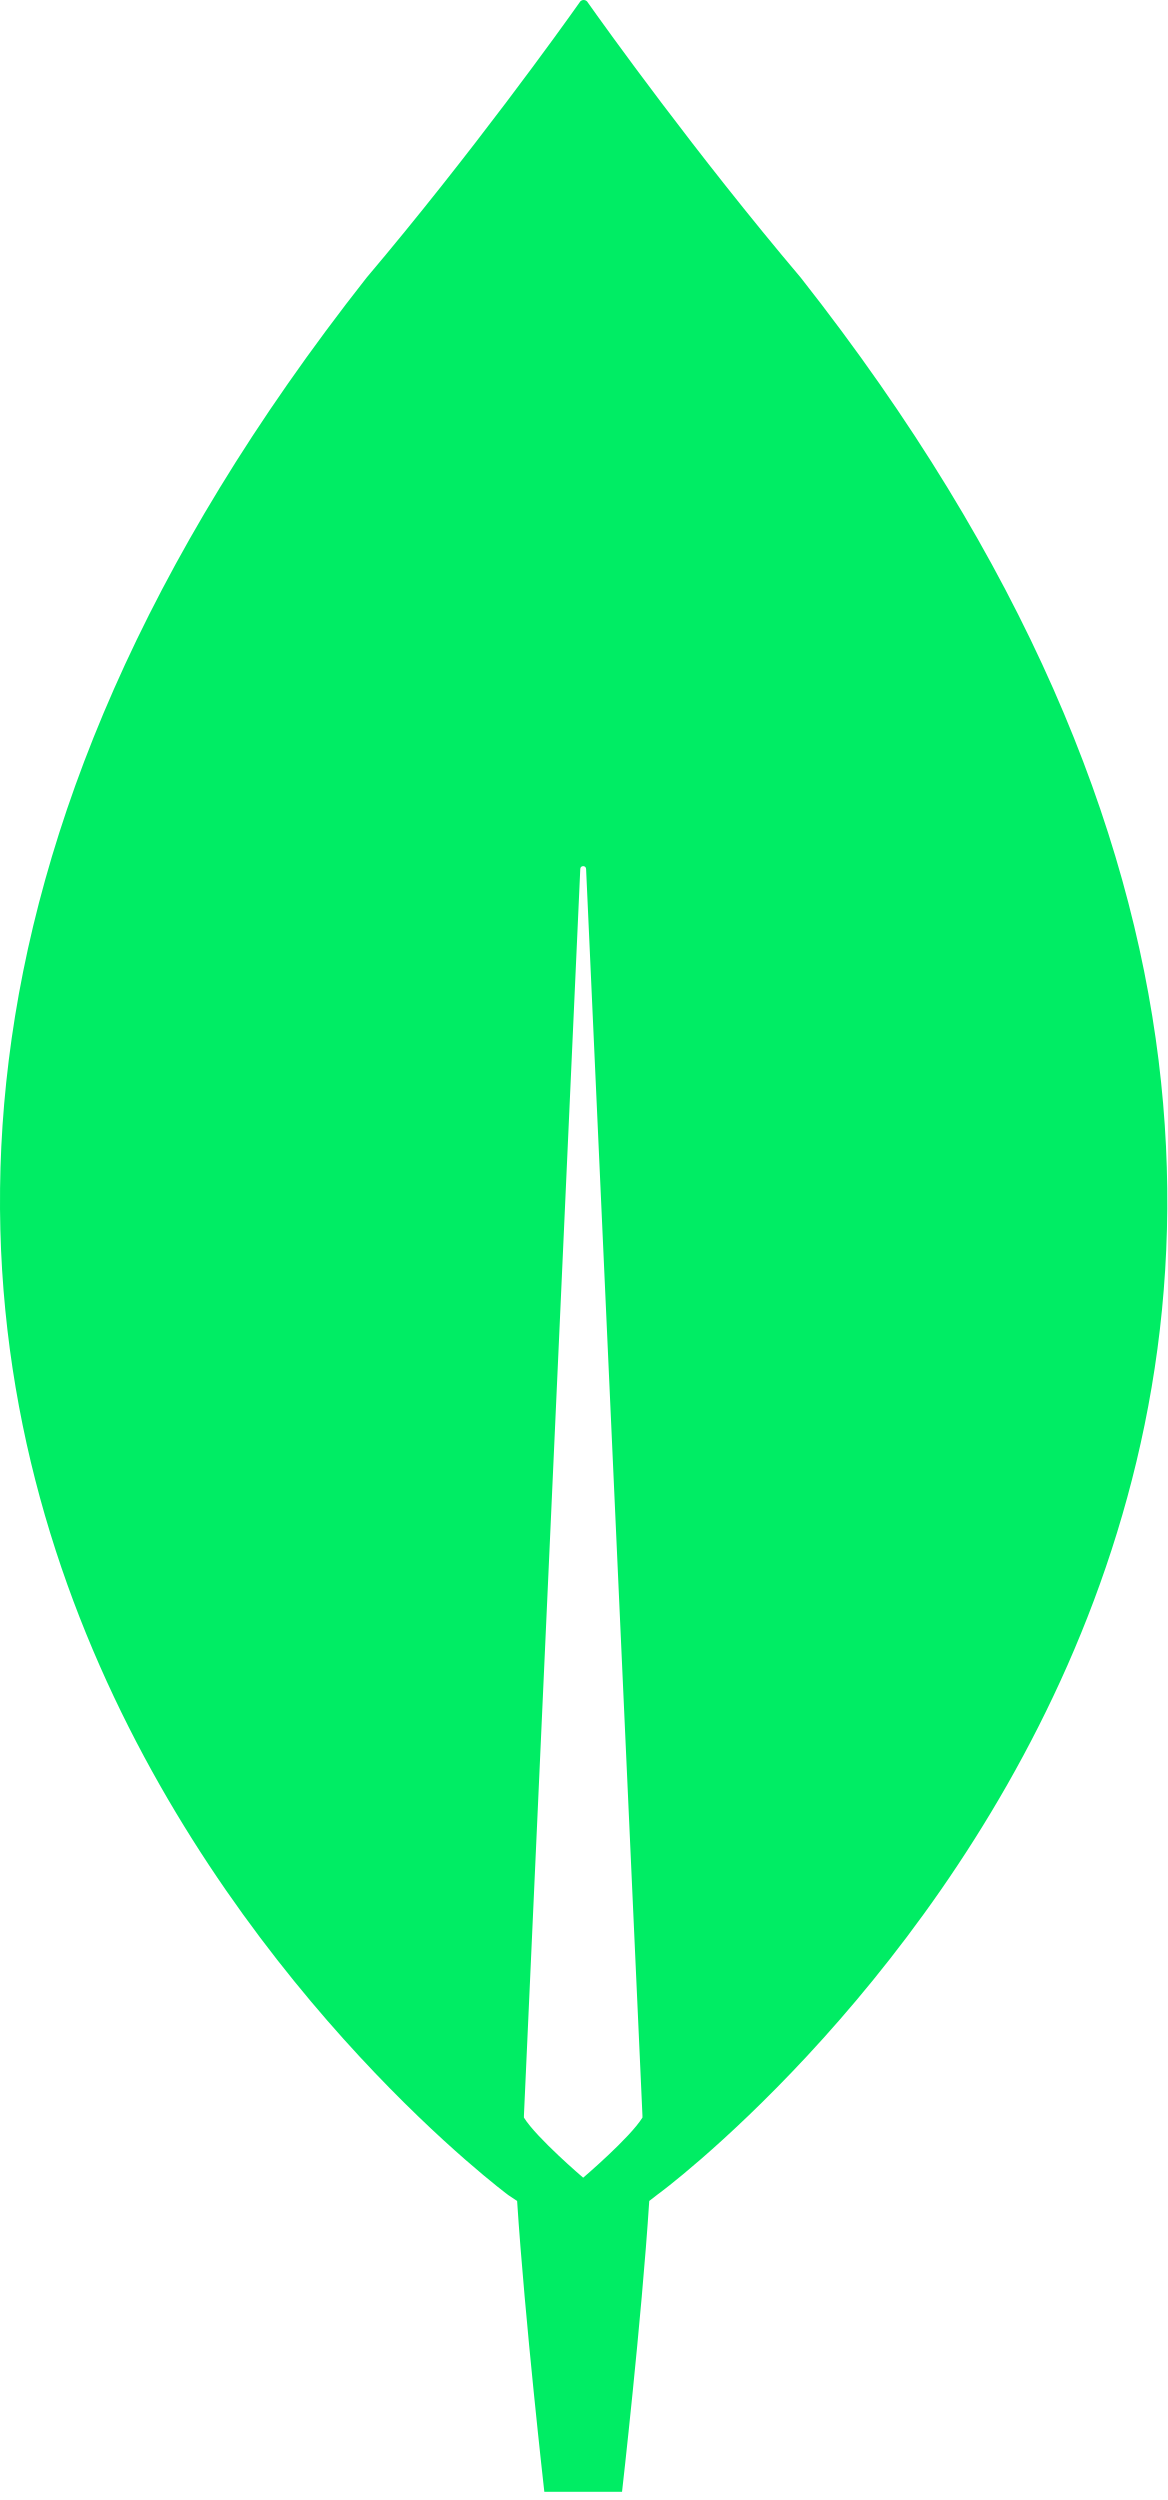
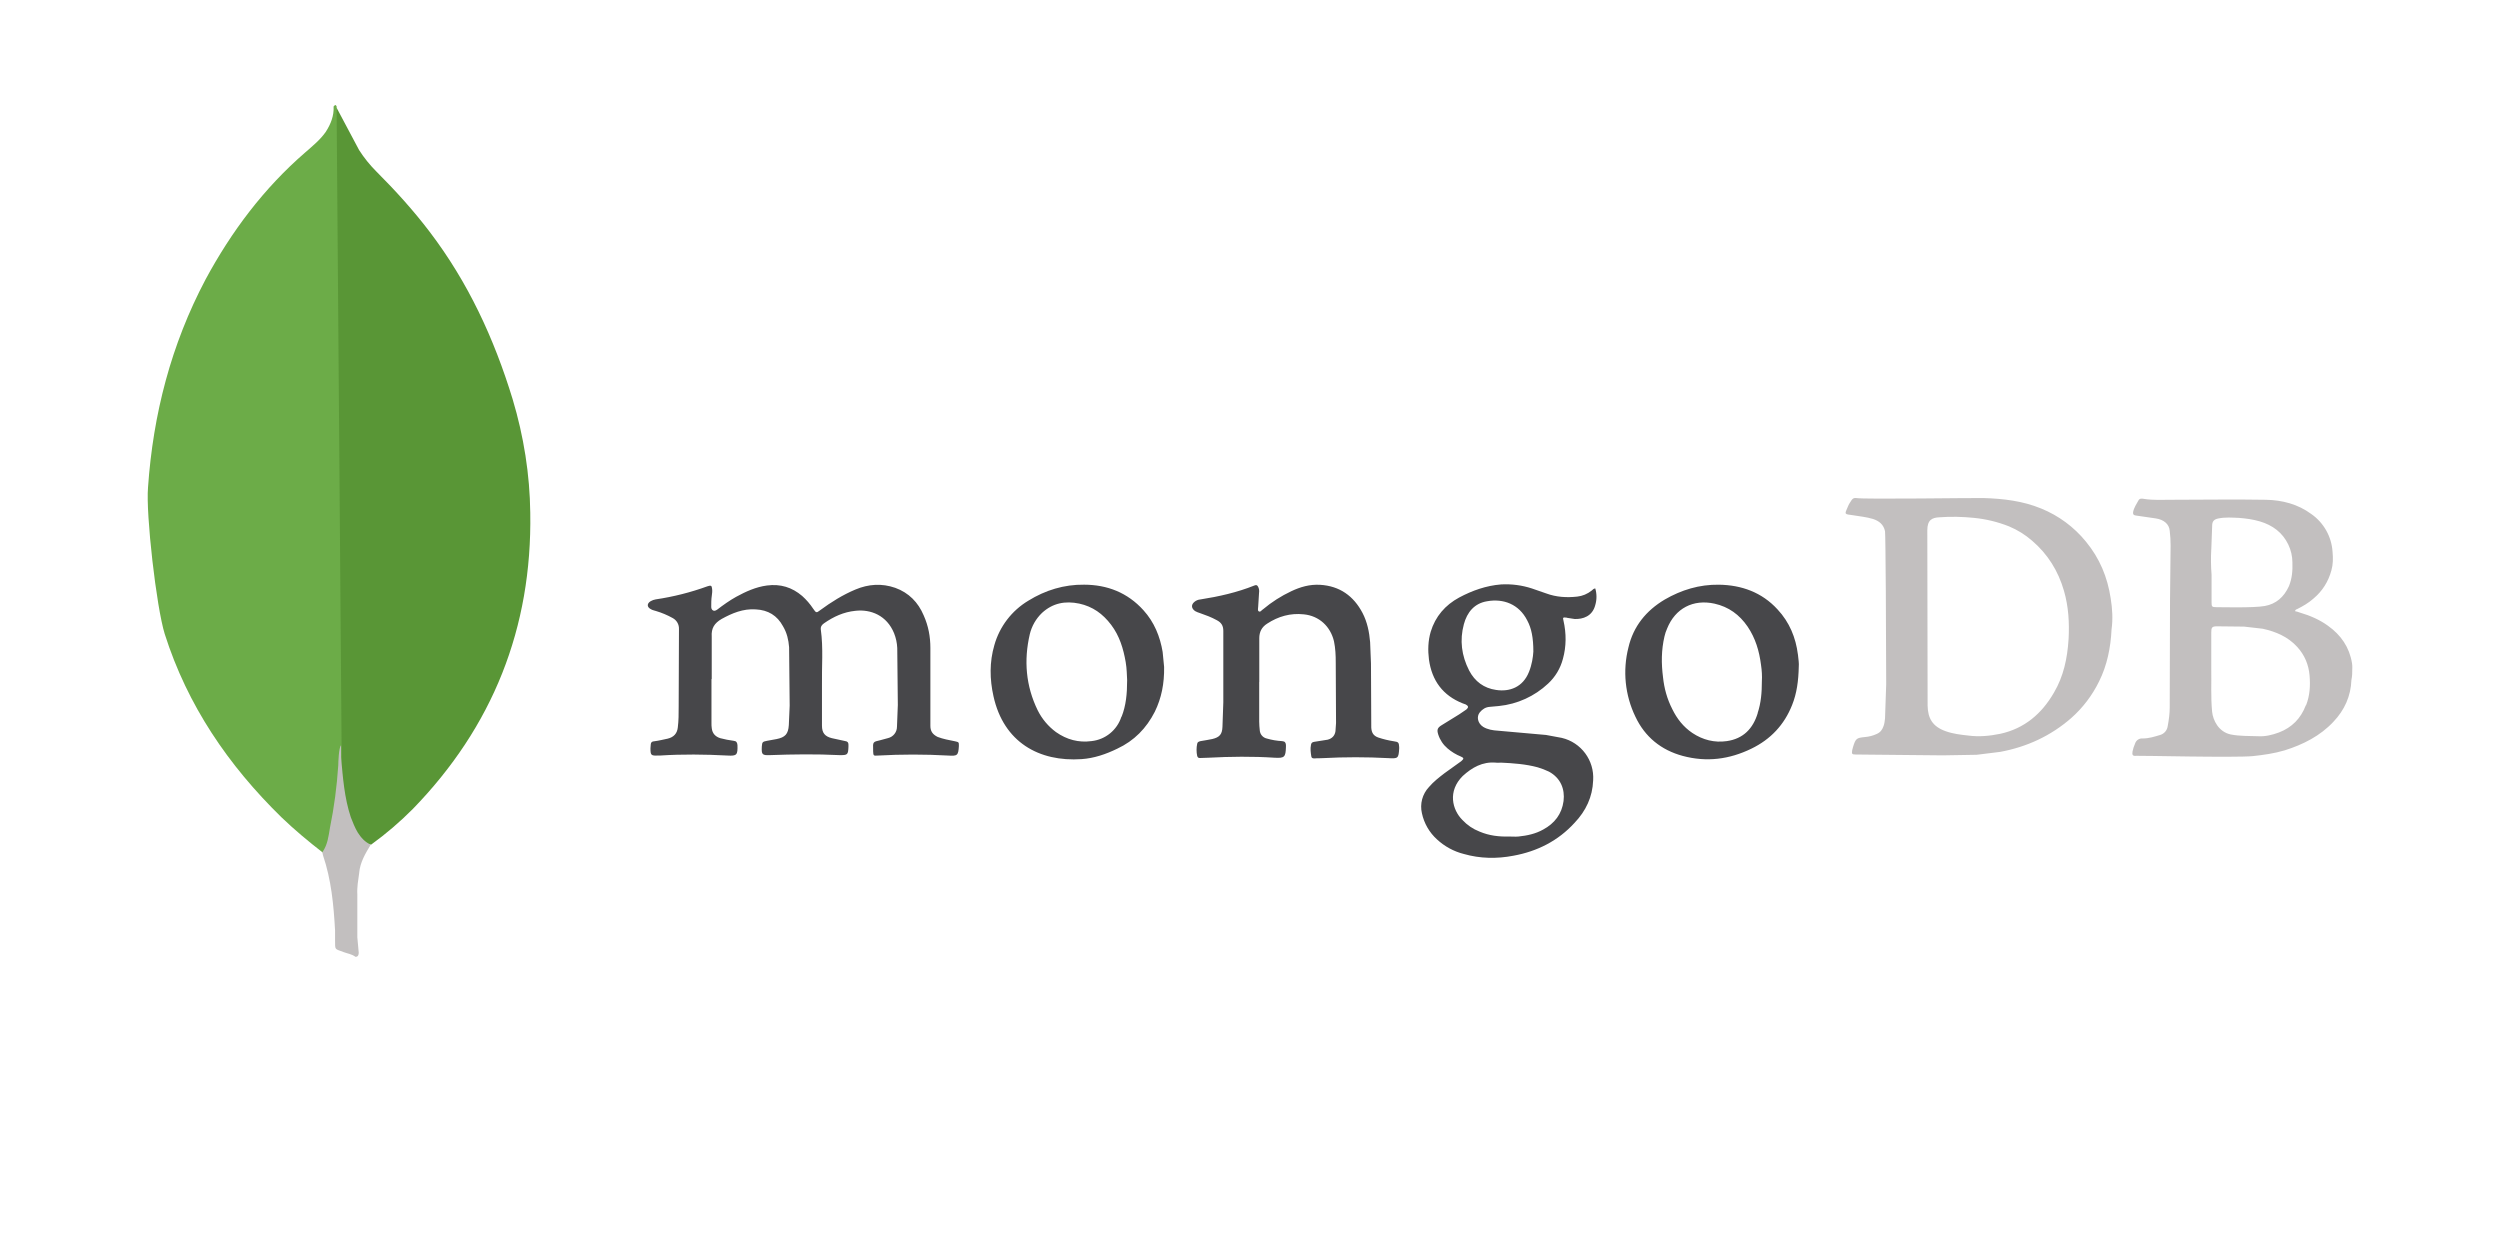
- <svg xmlns="http://www.w3.org/2000/svg" width="120" height="257" viewBox="0 0 120 257" fill="none">
-   <path d="M82.323 28.55C71.537 15.795 62.248 2.84 60.351 0.149C60.151 -0.05 59.852 -0.05 59.652 0.149C57.754 2.84 48.466 15.795 37.68 28.55C-54.902 146.238 52.261 225.661 52.261 225.661L53.16 226.258C53.959 238.516 55.956 256.154 55.956 256.154H59.951H63.946C63.946 256.154 65.944 238.615 66.743 226.258L67.642 225.561C67.741 225.561 174.905 146.238 82.323 28.55ZM59.951 223.867C59.951 223.867 55.158 219.781 53.859 217.688V217.489L59.652 89.338C59.652 88.939 60.251 88.939 60.251 89.338L66.044 217.489V217.688C64.745 219.781 59.951 223.867 59.951 223.867Z" fill="#00ED64" />
+ <svg xmlns="http://www.w3.org/2000/svg" width="120" height="60">
+   <path d="M16.147 5.154l1.09 2.05a6.15 6.15 0 0 0 .824 1.024c.913.913 1.782 1.87 2.56 2.895 1.848 2.427 3.095 5.122 3.986 8.04.534 1.782.824 3.608.846 5.456.09 5.523-1.804 10.266-5.634 14.208a16.3 16.3 0 0 1-2.004 1.715c-.38 0-.557-.3-.713-.557-.3-.5-.468-1.047-.557-1.603-.134-.668-.223-1.336-.178-2.027v-.312c-.022-.067-.356-30.732-.223-30.888z" fill="#599636" />
+   <path d="M16.147 5.088c-.045-.09-.09-.022-.134.022.022.445-.134.846-.38 1.225-.267.38-.624.668-.98.98-1.982 1.715-3.54 3.786-4.788 6.102-1.648 3.118-2.516 6.458-2.76 9.977-.11 1.27.4 5.746.802 7.037 1.09 3.43 3.05 6.302 5.6 8.796.624.6 1.292 1.158 1.982 1.692.2 0 .223-.178.267-.312a6.11 6.11 0 0 0 .2-.869c.2-1.113.312-2.227.445-3.34l-.245-31.31z" fill="#6cac48" />
+   <path d="M17.24 41.9c.045-.512.3-.935.557-1.358-.267-.11-.468-.334-.624-.58-.134-.223-.245-.5-.334-.735-.312-.935-.38-1.915-.468-2.873v-.58c-.11.09-.134.846-.134.958-.067 1.024-.2 2.027-.4 3.006-.067.4-.11.802-.356 1.158 0 .045 0 .09.022.156.4 1.18.512 2.383.58 3.608v.445c0 .534-.022.423.423.6.178.067.38.09.557.223.134 0 .156-.11.156-.2l-.067-.735v-2.05c-.022-.356.045-.713.09-1.047z" fill="#c2bfbf" />
+   <g transform="matrix(1.021124 0 0 1.021124 -4.376266 -1.845946)">
+     <path d="M37.73 33.72v2.077a1.45 1.45 0 0 0 .014.246c.027.246.178.396.4.465a4.97 4.97 0 0 0 .63.123c.123.014.164.068.178.2.014.465-.027.52-.478.492-1.052-.055-2.105-.068-3.157 0h-.1c-.328.014-.355-.014-.355-.342 0-.055.014-.123.014-.178 0-.1.068-.15.164-.15.22-.027.424-.082.63-.123.287-.068.45-.246.478-.533.04-.314.04-.642.04-.957l.014-3.662a.56.56 0 0 0-.3-.52 3.89 3.89 0 0 0-.78-.328c-.082-.027-.164-.04-.232-.082-.2-.096-.205-.273-.014-.383.068-.04.15-.068.232-.082a12.42 12.42 0 0 0 2.432-.615c.164-.055.205-.04.22.123.014.1 0 .22-.014.314-.027.178-.027.355-.027.52 0 .068.014.137.082.178s.137 0 .2-.04c.287-.22.574-.424.888-.6.45-.246.93-.465 1.45-.533.63-.082 1.175.082 1.654.492a3.1 3.1 0 0 1 .519.601c.137.2.15.205.328.068.52-.383 1.066-.724 1.654-.97.615-.26 1.244-.3 1.872-.082.642.232 1.08.683 1.34 1.298.22.492.314 1 .314 1.53v3.662c0 .246.1.4.342.52.26.1.547.15.82.205.178.04.178.04.178.22-.027.45-.068.478-.506.45a29.42 29.42 0 0 0-3.293 0c-.22.014-.22.014-.232-.205v-.068c-.014-.37-.014-.37.342-.45l.355-.096a.55.55 0 0 0 .424-.533l.04-1.025-.027-2.678a2.13 2.13 0 0 0-.15-.697c-.342-.834-1.093-1.134-1.818-1.052-.547.055-1.025.273-1.476.588-.096.068-.164.15-.15.287.123.875.04 1.75.055 2.624v1.9c0 .342.137.506.465.588l.63.137c.096.014.15.055.15.164v.1c-.014.383-.04.4-.424.396-1.093-.055-2.187-.04-3.266 0-.37.014-.4-.027-.383-.4.014-.22.04-.232.246-.273l.45-.082c.4-.082.547-.232.574-.656l.04-.916-.027-2.747c-.027-.342-.1-.67-.287-.984-.273-.506-.7-.765-1.285-.793-.588-.04-1.107.178-1.6.45-.342.2-.492.437-.465.834v1.995zm25.747.083v1.927a4.13 4.13 0 0 0 .027.41.42.42 0 0 0 .328.383 3.19 3.19 0 0 0 .724.123c.137.014.164.068.178.178v.096c-.014.478-.068.533-.533.506-1.04-.068-2.077-.055-3.116 0l-.4.014c-.082 0-.1-.04-.123-.096a1.39 1.39 0 0 1 0-.574c.014-.082.068-.1.15-.123.2-.027.37-.068.56-.1.342-.082.465-.22.478-.574l.04-1.148v-3.362c0-.246-.096-.396-.314-.506-.246-.137-.506-.232-.78-.328-.082-.027-.164-.055-.232-.096-.178-.123-.2-.3-.027-.437a.49.49 0 0 1 .273-.11c.875-.137 1.722-.328 2.542-.656.096-.04.137-.014.178.068s.055.178.04.273l-.04.642c0 .082-.04.2.027.232.082.055.137-.068.205-.1a6.09 6.09 0 0 1 1.326-.847c.424-.2.86-.328 1.353-.3.916.055 1.572.52 1.995 1.326.22.424.314.888.355 1.367l.04 1 .014 3.02c.014.232.096.383.328.465a4.47 4.47 0 0 0 .738.178c.22.027.232.068.246.273v.068c-.027.465-.055.478-.52.45a28.59 28.59 0 0 0-3.061 0c-.137.014-.273 0-.4.014-.082 0-.137-.014-.15-.096-.027-.178-.055-.355-.014-.547.014-.082.055-.123.15-.137l.63-.1c.22-.055.342-.2.37-.4l.027-.383-.014-2.856c0-.328-.014-.656-.082-.984-.164-.7-.697-1.2-1.42-1.27-.63-.068-1.2.096-1.722.437-.26.164-.37.396-.37.683v2.064c0-.04 0-.04.014-.04z" fill="#47474a" />
+     <path d="M103.503 29.935c-.15-.998-.52-1.886-1.162-2.665a5.27 5.27 0 0 0-2.105-1.558c-.86-.355-1.777-.465-2.706-.492-.383-.014-5.603.068-5.986 0-.096-.014-.164.014-.22.096-.068.1-.137.205-.178.314-.164.37-.164.342.232.396.328.055.642.082.957.178.287.096.492.26.56.574.027.15.055 4.96.055 7.202l-.055 1.6c-.014.123-.027.246-.068.355-.055.164-.15.3-.314.37a1.62 1.62 0 0 1-.574.15c-.37.04-.424.055-.547.465l-.04.15c-.027.178-.014.205.164.205l4.086.04 1.6-.027 1.107-.137c1.257-.232 2.378-.752 3.334-1.585a5.55 5.55 0 0 0 1.312-1.722c.383-.765.547-1.6.588-2.446.068-.478.04-.97-.04-1.462zm-1.982 1.94c-.055.875-.232 1.722-.683 2.487-.574.998-1.394 1.695-2.528 1.94-.492.1-.984.15-1.5.082-.37-.04-.724-.082-1.066-.205-.615-.22-.834-.6-.847-1.2l-.014-8.24c0-.492.22-.6.574-.615.533-.04 1.08-.027 1.613.027a6.06 6.06 0 0 1 1.654.4 3.98 3.98 0 0 1 1.08.67c.738.63 1.23 1.42 1.5 2.35.22.752.26 1.517.22 2.282zm13.34 1.34c0-.082 0-.15-.014-.232-.123-.752-.52-1.326-1.134-1.763-.396-.287-.847-.478-1.312-.615-.082-.027-.15-.055-.232-.068.014-.068.055-.082.096-.096.273-.137.533-.287.765-.492.424-.355.7-.793.847-1.326.082-.287.082-.574.055-.875a2.35 2.35 0 0 0-.998-1.777c-.63-.465-1.367-.656-2.132-.67-1.476-.027-2.965 0-4.44 0-.424 0-.847.027-1.285-.04-.082-.014-.2-.04-.26.055-.1.178-.22.355-.26.56-.014.096.014.15.123.164l.943.137c.37.055.63.26.656.588a5.78 5.78 0 0 1 .04.683l-.027 2.555-.014 5.056c0 .3-.04.588-.096.888a.5.5 0 0 1-.355.41c-.273.082-.533.164-.82.164a.34.34 0 0 0-.355.232c-.055.123-.1.26-.123.383-.027.164.014.22.178.2.123-.014 4.633.096 5.48.014.506-.055 1-.123 1.503-.273.86-.273 1.654-.67 2.282-1.34.52-.547.82-1.203.847-1.968.04-.178.04-.355.04-.547zm-6.628-5.6l.04-1.093c0-.205.082-.3.287-.342.328-.068.656-.04.984-.027.328.027.642.068.97.164.6.178 1.066.52 1.34 1.093a1.96 1.96 0 0 1 .191.834c.014.383-.014.752-.164 1.12-.232.506-.6.834-1.134.93s-2.05.055-2.282.055c-.205 0-.22-.027-.22-.232V28.83a8.79 8.79 0 0 1-.014-1.203zm4.44 7.352c-.232.615-.656 1.04-1.257 1.27-.328.123-.656.2-1 .178-.424-.014-.847 0-1.27-.082-.574-.123-.834-.67-.875-1.066-.068-.697-.027-1.408-.04-1.927v-1.804c0-.22.027-.287.26-.287l1.285.014.875.1c.615.137 1.175.37 1.613.847.355.383.547.847.588 1.353.04.478.014.943-.164 1.394z" fill="#c2bfbf" />
+     <path d="M77.95 30.85l.355.055c.383.014.834-.123.97-.656a1.38 1.38 0 0 0 0-.78c-.082 0-.123.068-.164.096-.205.164-.437.26-.683.287-.492.055-.984.027-1.462-.15l-.67-.232a3.95 3.95 0 0 0-1.45-.19c-.697.055-1.353.287-1.968.615-.656.355-1.12.888-1.34 1.613-.123.424-.137.86-.082 1.298.137.998.656 1.695 1.585 2.064.055.014.096.04.15.055.123.068.137.137.027.232l-.342.232-.82.506c-.205.123-.232.22-.164.437a1.43 1.43 0 0 0 .437.656 2.28 2.28 0 0 0 .629.383c.15.068.15.1.014.22l-.78.56c-.26.2-.52.4-.738.656a1.35 1.35 0 0 0-.328 1.23 2.31 2.31 0 0 0 .71 1.23 2.9 2.9 0 0 0 1.257.683c.765.22 1.558.232 2.337.082 1.12-.205 2.1-.7 2.87-1.544.533-.56.847-1.216.875-2a1.92 1.92 0 0 0-1.476-1.995l-.738-.137-2.255-.2c-.246-.014-.492-.055-.697-.178-.26-.164-.328-.478-.164-.683.123-.15.273-.246.465-.26l.437-.04a3.96 3.96 0 0 0 2.309-1.052 2.42 2.42 0 0 0 .697-1.162c.164-.588.164-1.2.027-1.8-.04-.15-.027-.164.164-.137zm-3.35 6.807c.082.014.164 0 .246 0 .574.027 1.162.068 1.722.22a3.58 3.58 0 0 1 .533.205c.547.3.752.82.683 1.38-.082.615-.424 1.052-.957 1.34-.355.2-.752.287-1.162.328-.15.014-.287 0-.437 0-.478.014-.943-.04-1.394-.232-.314-.123-.574-.3-.806-.547-.478-.478-.7-1.353.014-2.064.437-.4.93-.683 1.558-.63zm1.558-4.264c-.287.724-.916.943-1.544.847-.574-.082-.998-.396-1.27-.916-.355-.697-.45-1.42-.246-2.173.15-.56.492-.984 1.093-1.08.765-.137 1.5.137 1.886.902.2.37.287.82.287 1.462-.014.26-.068.615-.205.957zm-17.218-.93c-.123-.738-.396-1.408-.902-1.968-.752-.834-1.708-1.2-2.788-1.203-.943-.014-1.83.26-2.624.752a3.56 3.56 0 0 0-1.599 2.091c-.232.793-.22 1.6-.04 2.405.478 2.16 2.146 3.088 4.14 2.952.588-.04 1.148-.232 1.68-.492.793-.37 1.367-.957 1.763-1.736.314-.642.45-1.326.437-2.105l-.068-.697zM57 35.497a1.66 1.66 0 0 1-1.408 1.148c-.6.082-1.162-.068-1.667-.424a2.84 2.84 0 0 1-.861-1.025c-.56-1.148-.656-2.35-.37-3.58a2.05 2.05 0 0 1 .574-.998c.506-.465 1.093-.574 1.75-.437.63.137 1.107.478 1.5.998s.574 1.12.683 1.75c.055.314.055.642.068.847 0 .656-.055 1.2-.26 1.722zm31.8-2.924c-.1-.793-.396-1.517-.957-2.118-.738-.806-1.695-1.148-2.76-1.162-.916-.014-1.763.246-2.542.697-.875.52-1.476 1.257-1.708 2.255a4.77 4.77 0 0 0 .328 3.252c.45.957 1.216 1.572 2.228 1.845 1.12.3 2.187.164 3.225-.342.902-.437 1.544-1.12 1.913-2.05.22-.547.3-1.134.314-1.818.014-.123-.014-.342-.04-.56zm-1.886 2.747c-.22.738-.683 1.216-1.462 1.326-.574.082-1.12-.055-1.613-.383-.424-.287-.724-.67-.943-1.12-.246-.478-.383-.984-.437-1.503-.082-.642-.082-1.27.068-1.913a1.95 1.95 0 0 1 .123-.369c.383-.957 1.23-1.394 2.228-1.175.67.15 1.175.52 1.558 1.08.37.547.547 1.148.63 1.8.04.26.055.533.04.765 0 .533-.04 1.025-.2 1.503z" fill="#47474a" />
+   </g>
</svg>
